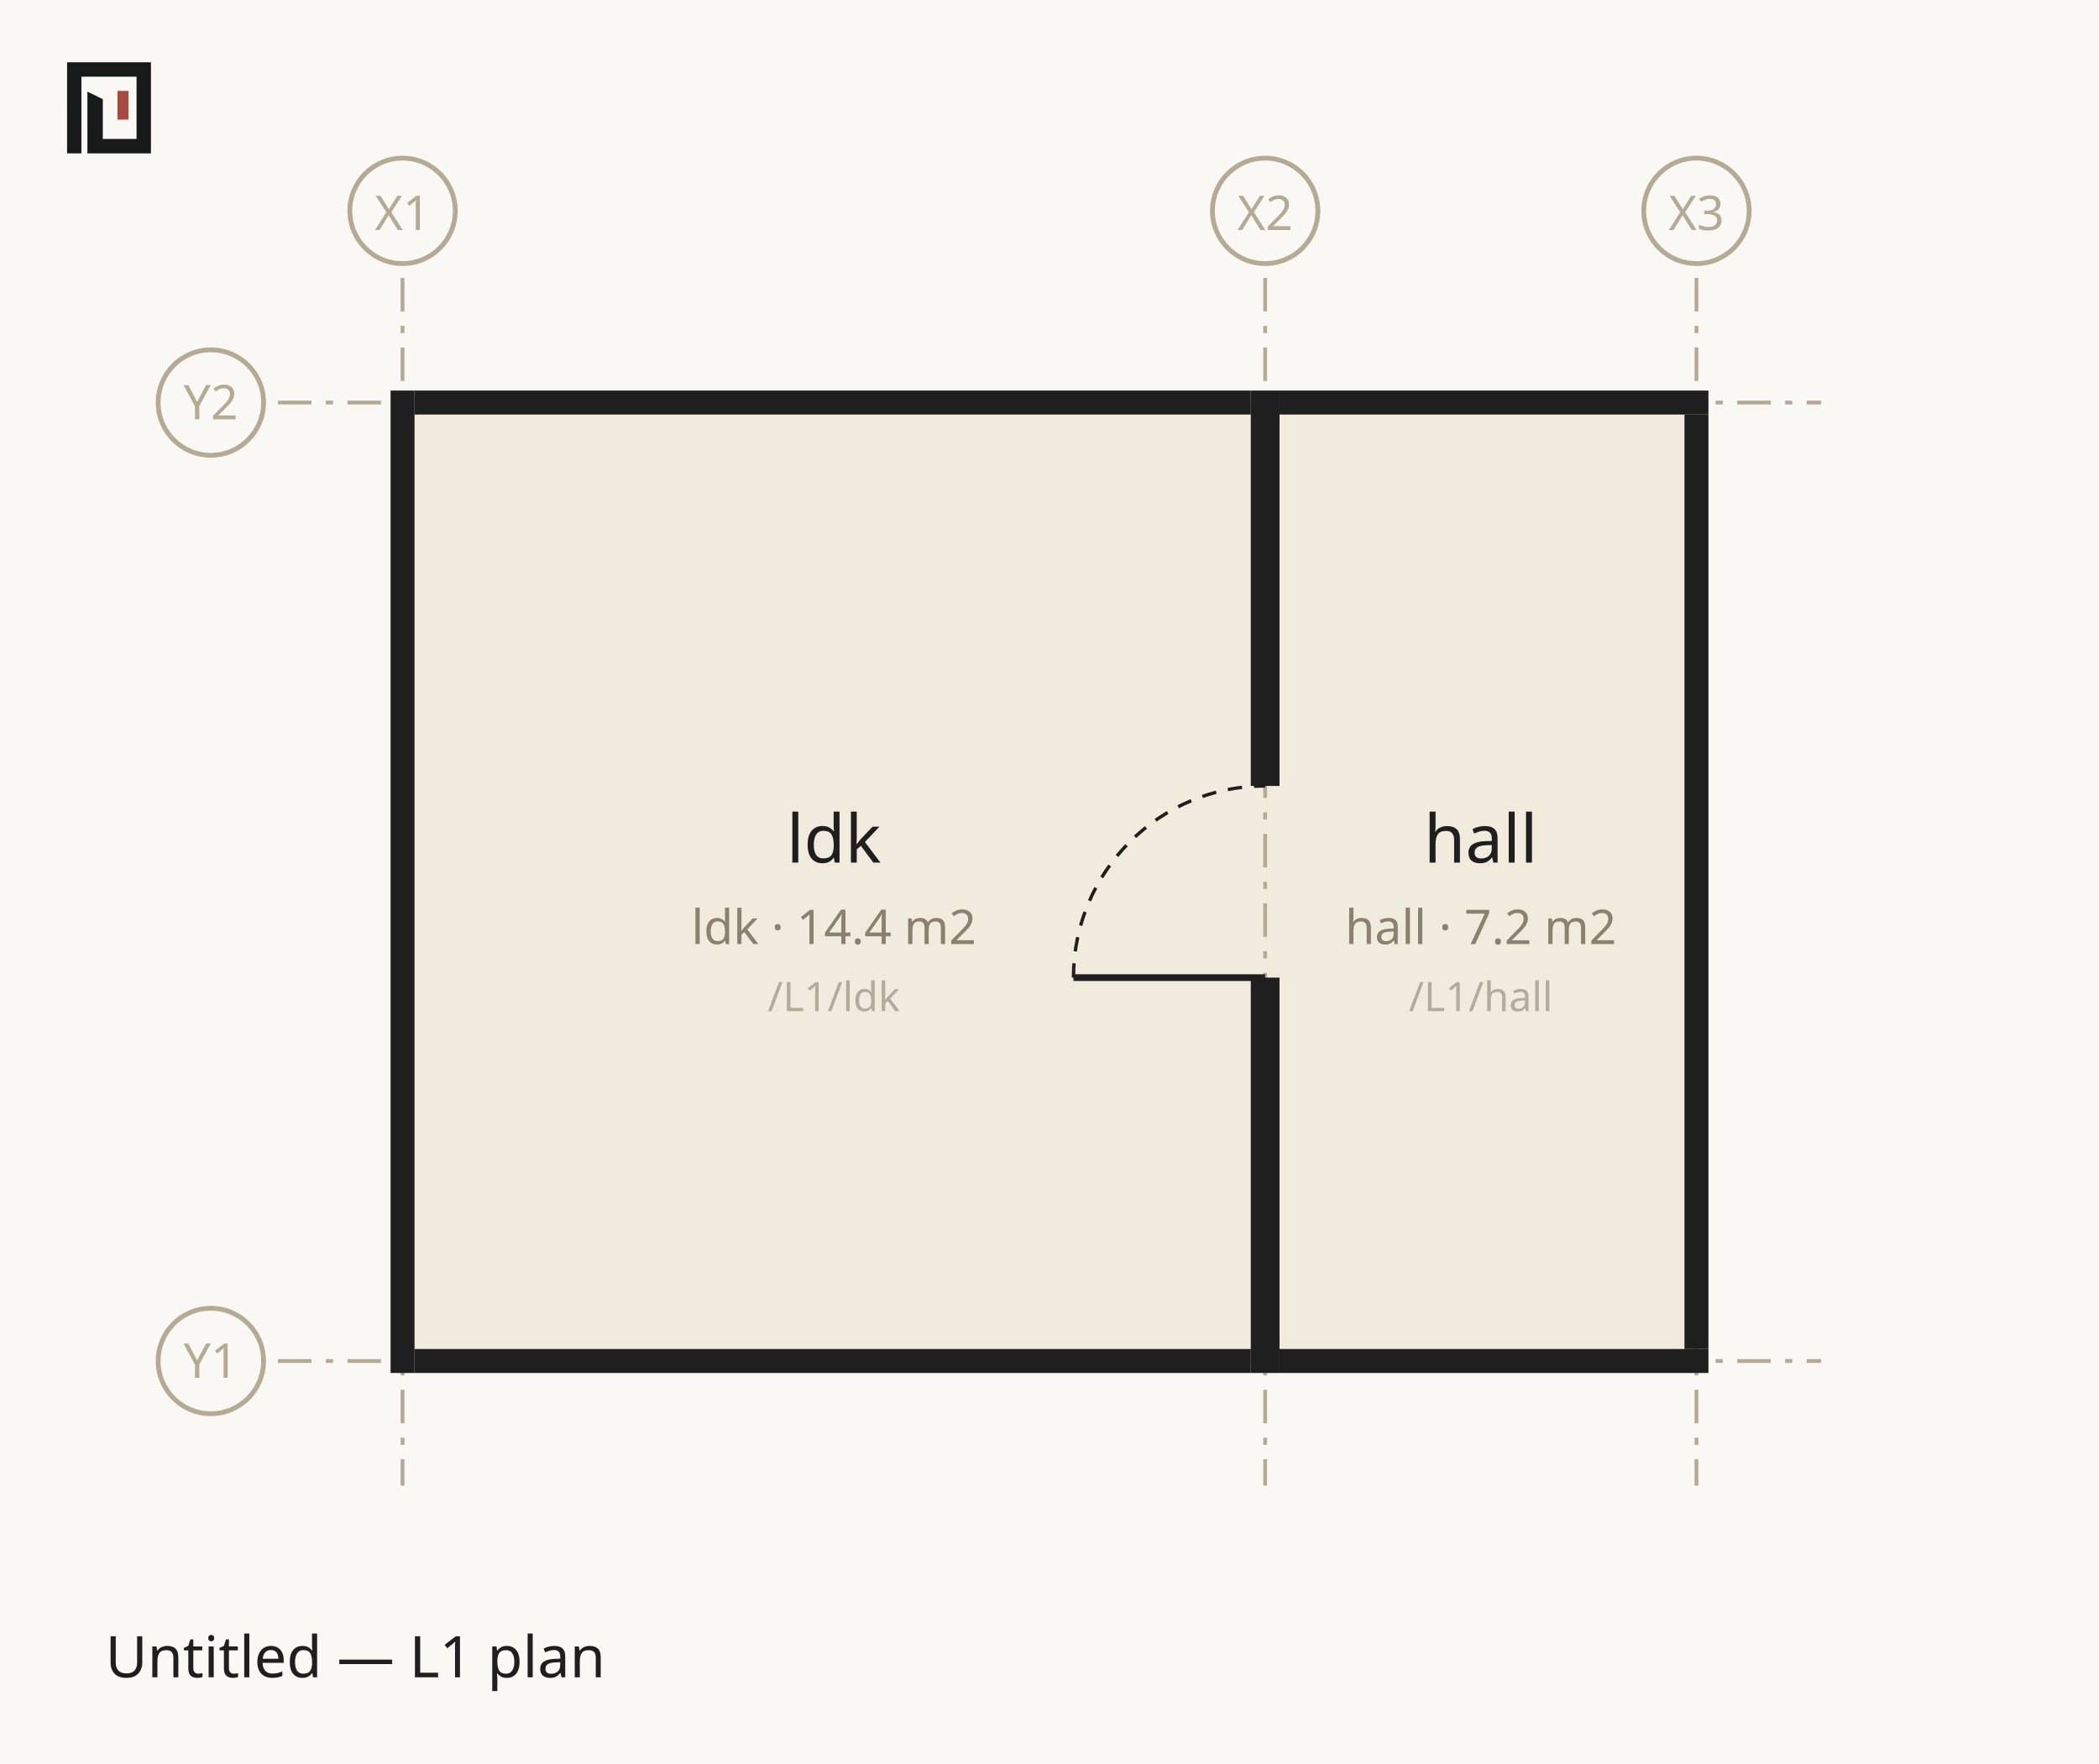
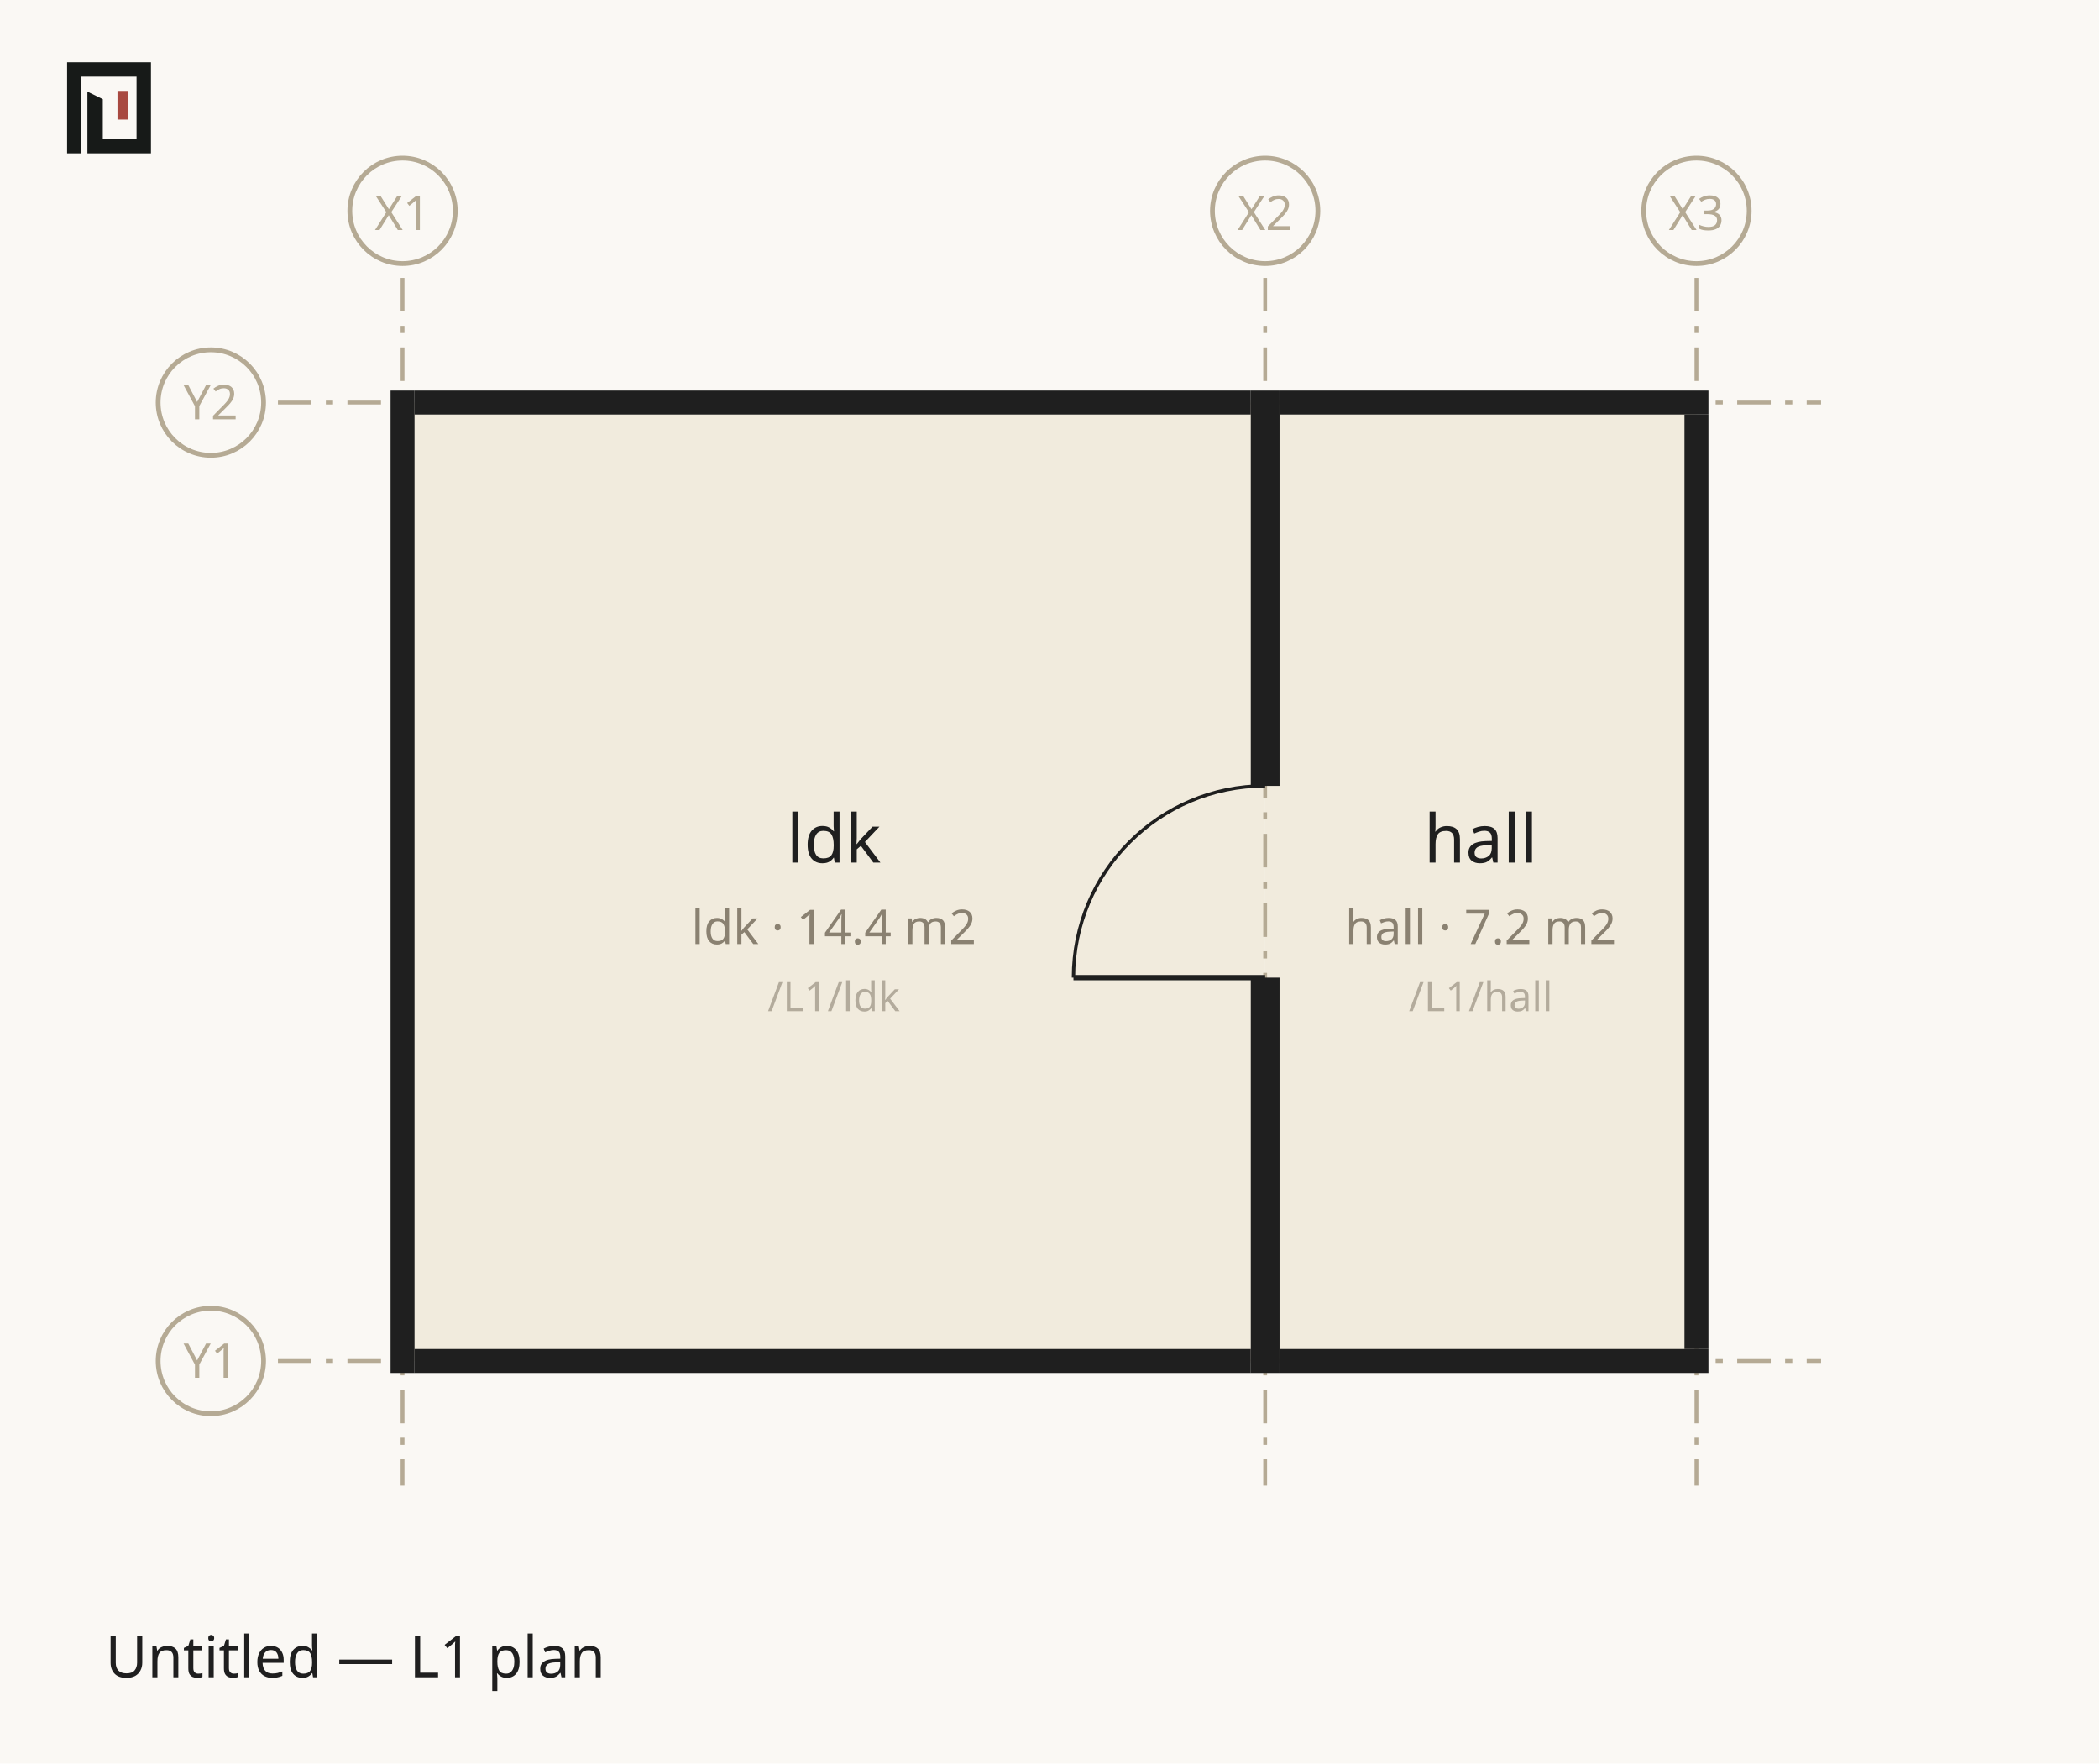
<svg xmlns="http://www.w3.org/2000/svg" width="438" height="368" viewBox="0 0 438 368" font-family="'Hiragino Sans','Noto Sans JP',sans-serif">
  <rect width="438" height="368" fill="#faf8f4" />
  <g transform="translate(9.11 9.27) scale(0.02179)">
    <path d="M1027.53 171.361L224.461 171.363L224.392 1043.39L361.454 1043.42L361.567 308.689L889.587 308.679L889.581 904.864L566.4 904.876L566.387 524.585L419.01 452.015L419.047 1043.39L1027.51 1043.43L1027.53 171.361Z" fill="#171A18" />
    <path d="M707 445.022L811.864 445L811.858 613.697C811.831 648.974 812.209 684.759 811.831 720L707.005 719.933L707 445.022Z" fill="#A84940" />
  </g>
  <path d="M 264 284 L 354 284 L 354 84 L 264 84 Z" fill="#f1ebdd" />
  <path d="M 84 284 L 264 284 L 264 84 L 84 84 Z" fill="#f1ebdd" />
  <line x1="84" y1="58" x2="84" y2="310" stroke="#b5aa94" stroke-width="0.8" stroke-dasharray="7 3 1.5 3" />
  <circle cx="84" cy="44" r="11" fill="none" stroke="#b5aa94" stroke-width="1" />
  <text x="84" y="48" text-anchor="middle" font-size="10" fill="#b5aa94">X1</text>
  <line x1="264" y1="58" x2="264" y2="310" stroke="#b5aa94" stroke-width="0.8" stroke-dasharray="7 3 1.5 3" />
  <circle cx="264" cy="44" r="11" fill="none" stroke="#b5aa94" stroke-width="1" />
  <text x="264" y="48" text-anchor="middle" font-size="10" fill="#b5aa94">X2</text>
  <line x1="354" y1="58" x2="354" y2="310" stroke="#b5aa94" stroke-width="0.8" stroke-dasharray="7 3 1.5 3" />
  <circle cx="354" cy="44" r="11" fill="none" stroke="#b5aa94" stroke-width="1" />
  <text x="354" y="48" text-anchor="middle" font-size="10" fill="#b5aa94">X3</text>
  <line x1="58" y1="284" x2="380" y2="284" stroke="#b5aa94" stroke-width="0.8" stroke-dasharray="7 3 1.5 3" />
  <circle cx="44" cy="284" r="11" fill="none" stroke="#b5aa94" stroke-width="1" />
  <text x="44" y="287.5" text-anchor="middle" font-size="10" fill="#b5aa94">Y1</text>
  <line x1="58" y1="84" x2="380" y2="84" stroke="#b5aa94" stroke-width="0.8" stroke-dasharray="7 3 1.5 3" />
  <circle cx="44" cy="84" r="11" fill="none" stroke="#b5aa94" stroke-width="1" />
  <text x="44" y="87.5" text-anchor="middle" font-size="10" fill="#b5aa94">Y2</text>
  <path d="M 261 286.5 L 261 204 L 267 204 L 267 286.5 Z" fill="#1f1f1f" />
  <path d="M 261 164 L 261 81.5 L 267 81.5 L 267 164 Z" fill="#1f1f1f" />
  <path d="M 267 281.5 L 356.5 281.5 L 356.5 286.5 L 267 286.5 Z" fill="#1f1f1f" />
  <path d="M 351.5 281.5 L 351.5 86.5 L 356.5 86.5 L 356.5 281.5 Z" fill="#1f1f1f" />
  <path d="M 267 81.5 L 356.5 81.5 L 356.5 86.5 L 267 86.5 Z" fill="#1f1f1f" />
  <path d="M 86.5 281.5 L 261 281.5 L 261 286.5 L 86.5 286.5 Z" fill="#1f1f1f" />
  <path d="M 86.5 81.5 L 261 81.5 L 261 86.5 L 86.5 86.5 Z" fill="#1f1f1f" />
  <path d="M 81.5 286.5 L 81.5 81.5 L 86.5 81.5 L 86.5 286.5 Z" fill="#1f1f1f" />
-   <line x1="264" y1="204" x2="224" y2="204" stroke="#1f1f1f" stroke-width="1.4" />
-   <path d="M 224 204 A 40 40 0 0 1 264 164" fill="none" stroke="#1f1f1f" stroke-width="0.7" stroke-dasharray="3 2.5" />
+   <line x1="264" y1="204" x2="224" y2="204" stroke="#1f1f1f" stroke-width="1.1" />
+   <path class="opening-door-arc" d="M 224 204 A 40 40 0 0 1 264 164" fill="none" stroke="#1f1f1f" stroke-width="0.7" />
  <text x="309" y="180" text-anchor="middle" font-size="14" fill="#1f1f1f">hall</text>
  <text x="309" y="197" text-anchor="middle" font-size="10" fill="#8a8171">hall · 7.2 m2</text>
  <text x="309" y="211" text-anchor="middle" font-size="8.5" fill="#b3ab9c">/L1/hall</text>
  <text x="174" y="180" text-anchor="middle" font-size="14" fill="#1f1f1f">ldk</text>
  <text x="174" y="197" text-anchor="middle" font-size="10" fill="#8a8171">ldk · 14.4 m2</text>
  <text x="174" y="211" text-anchor="middle" font-size="8.5" fill="#b3ab9c">/L1/ldk</text>
  <text x="22" y="350" font-size="12" fill="#1f1f1f">Untitled — L1 plan</text>
</svg>
